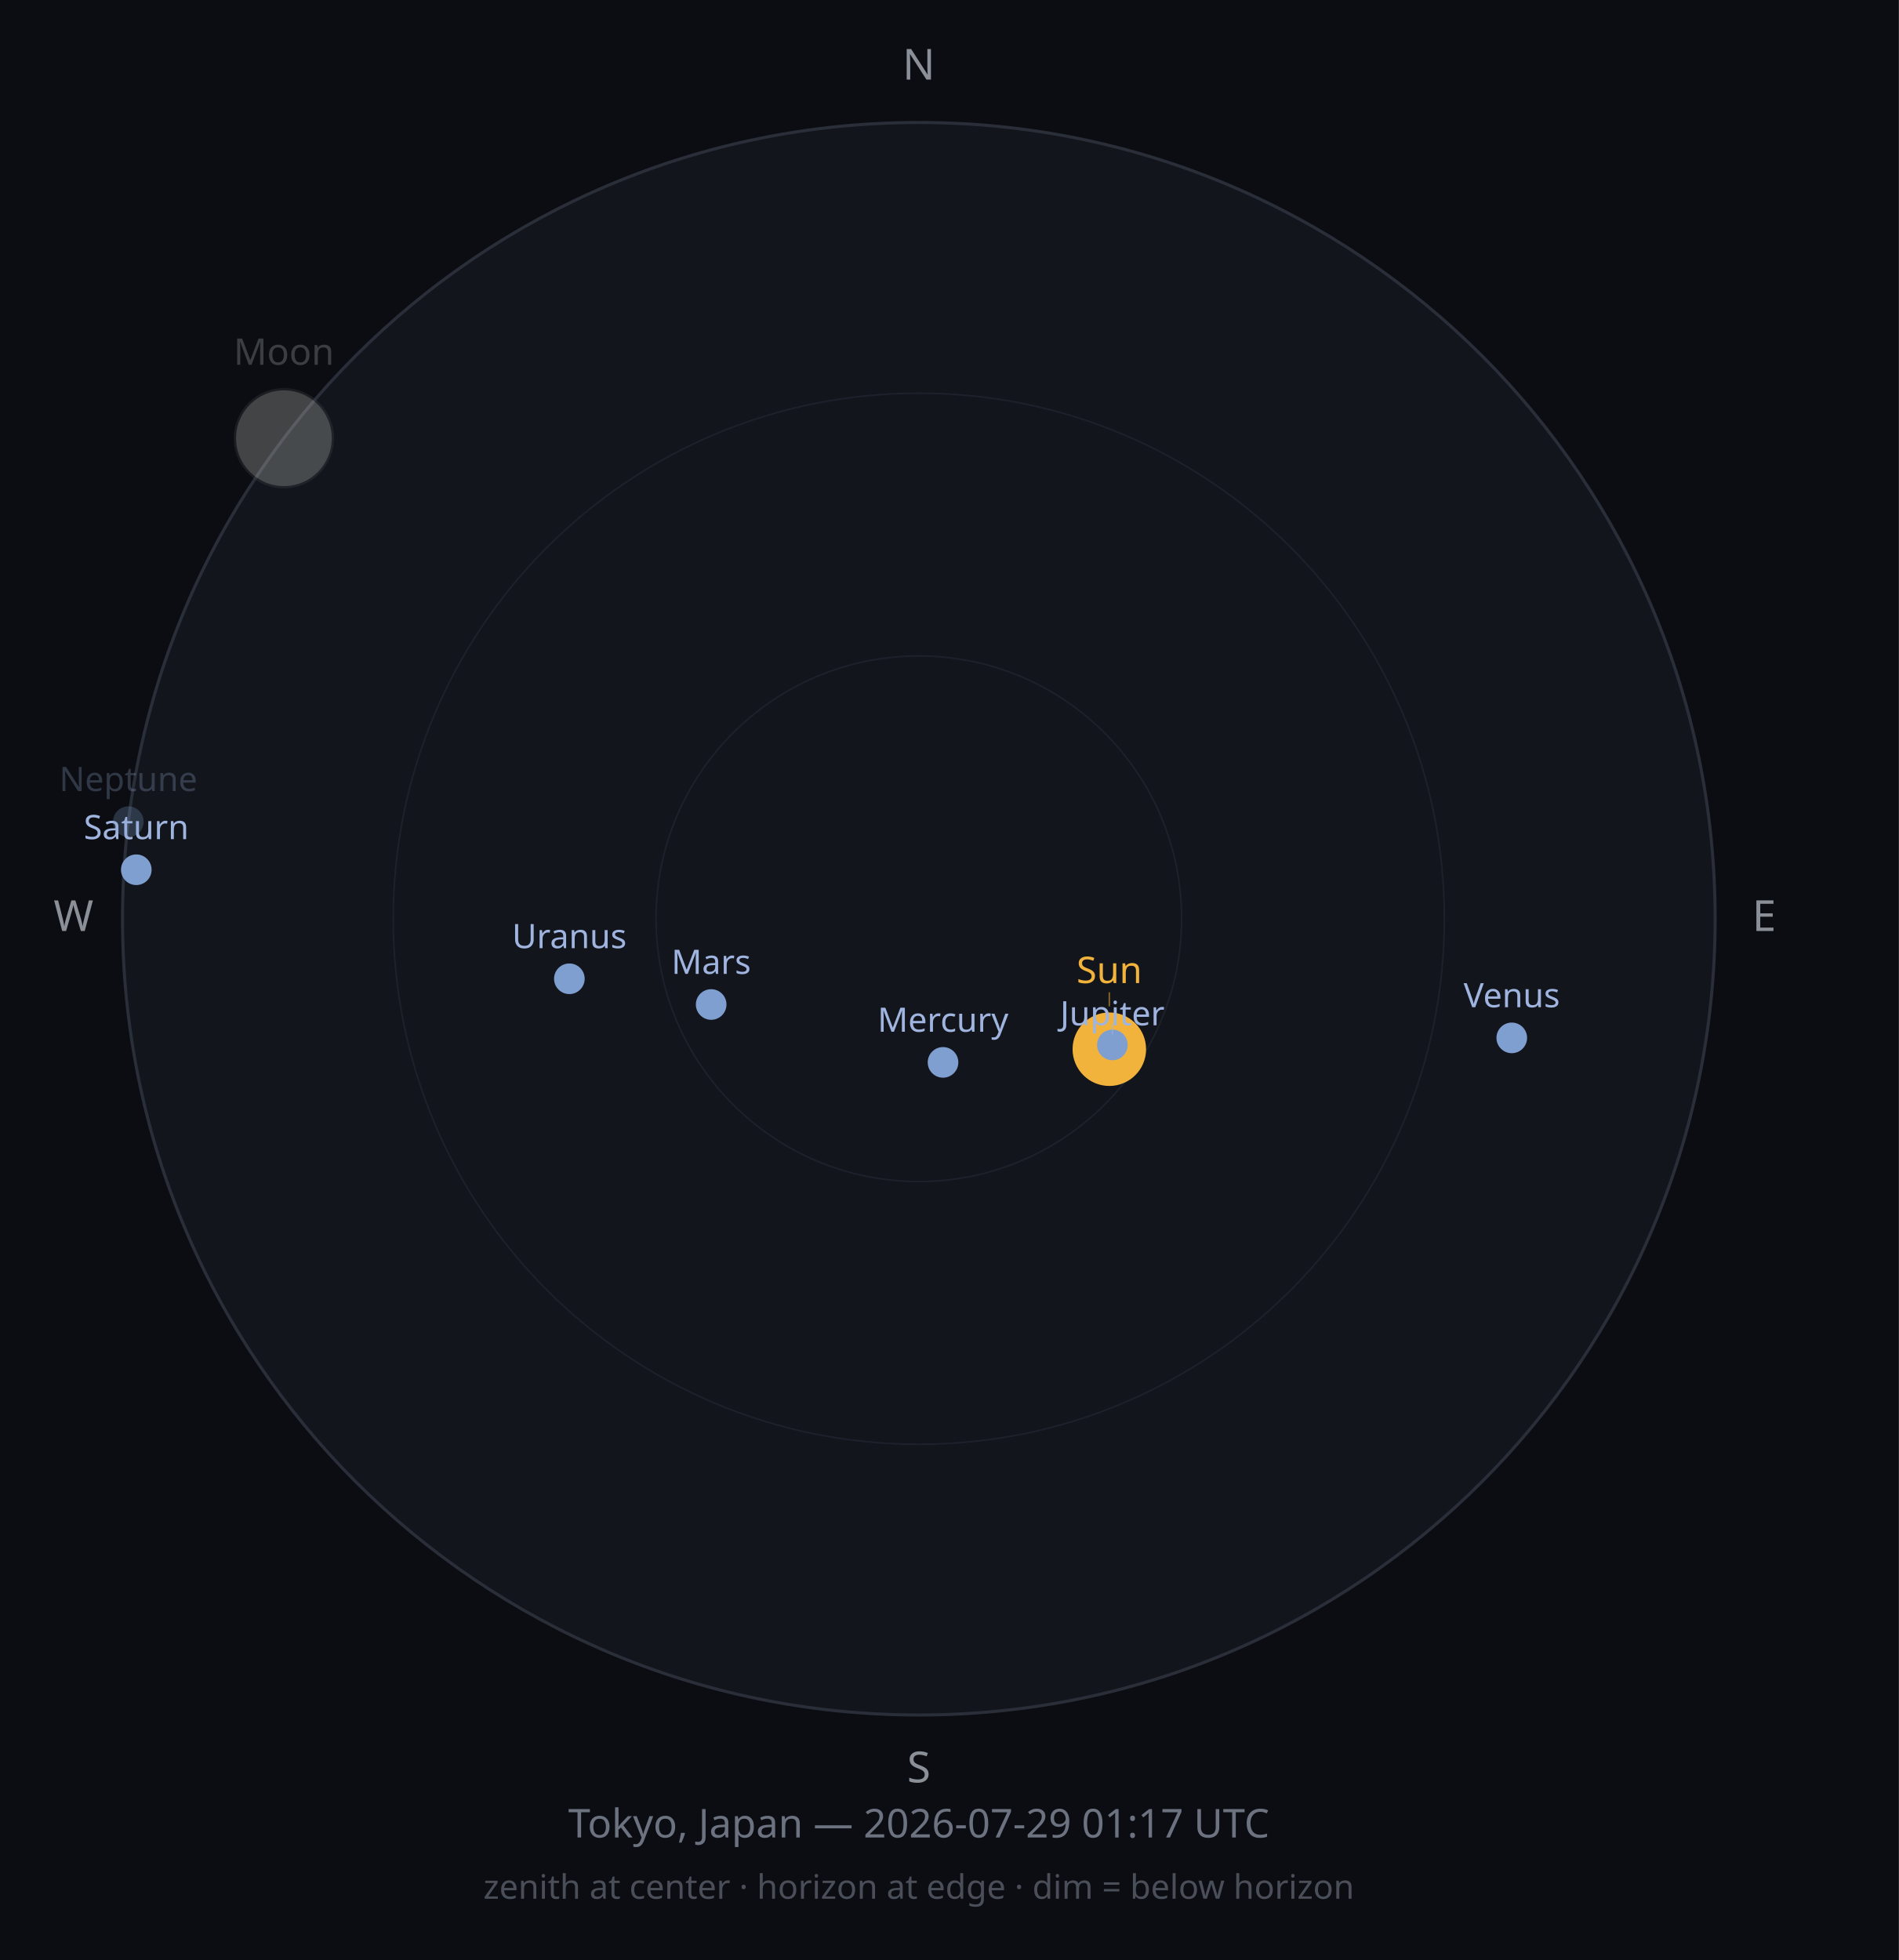
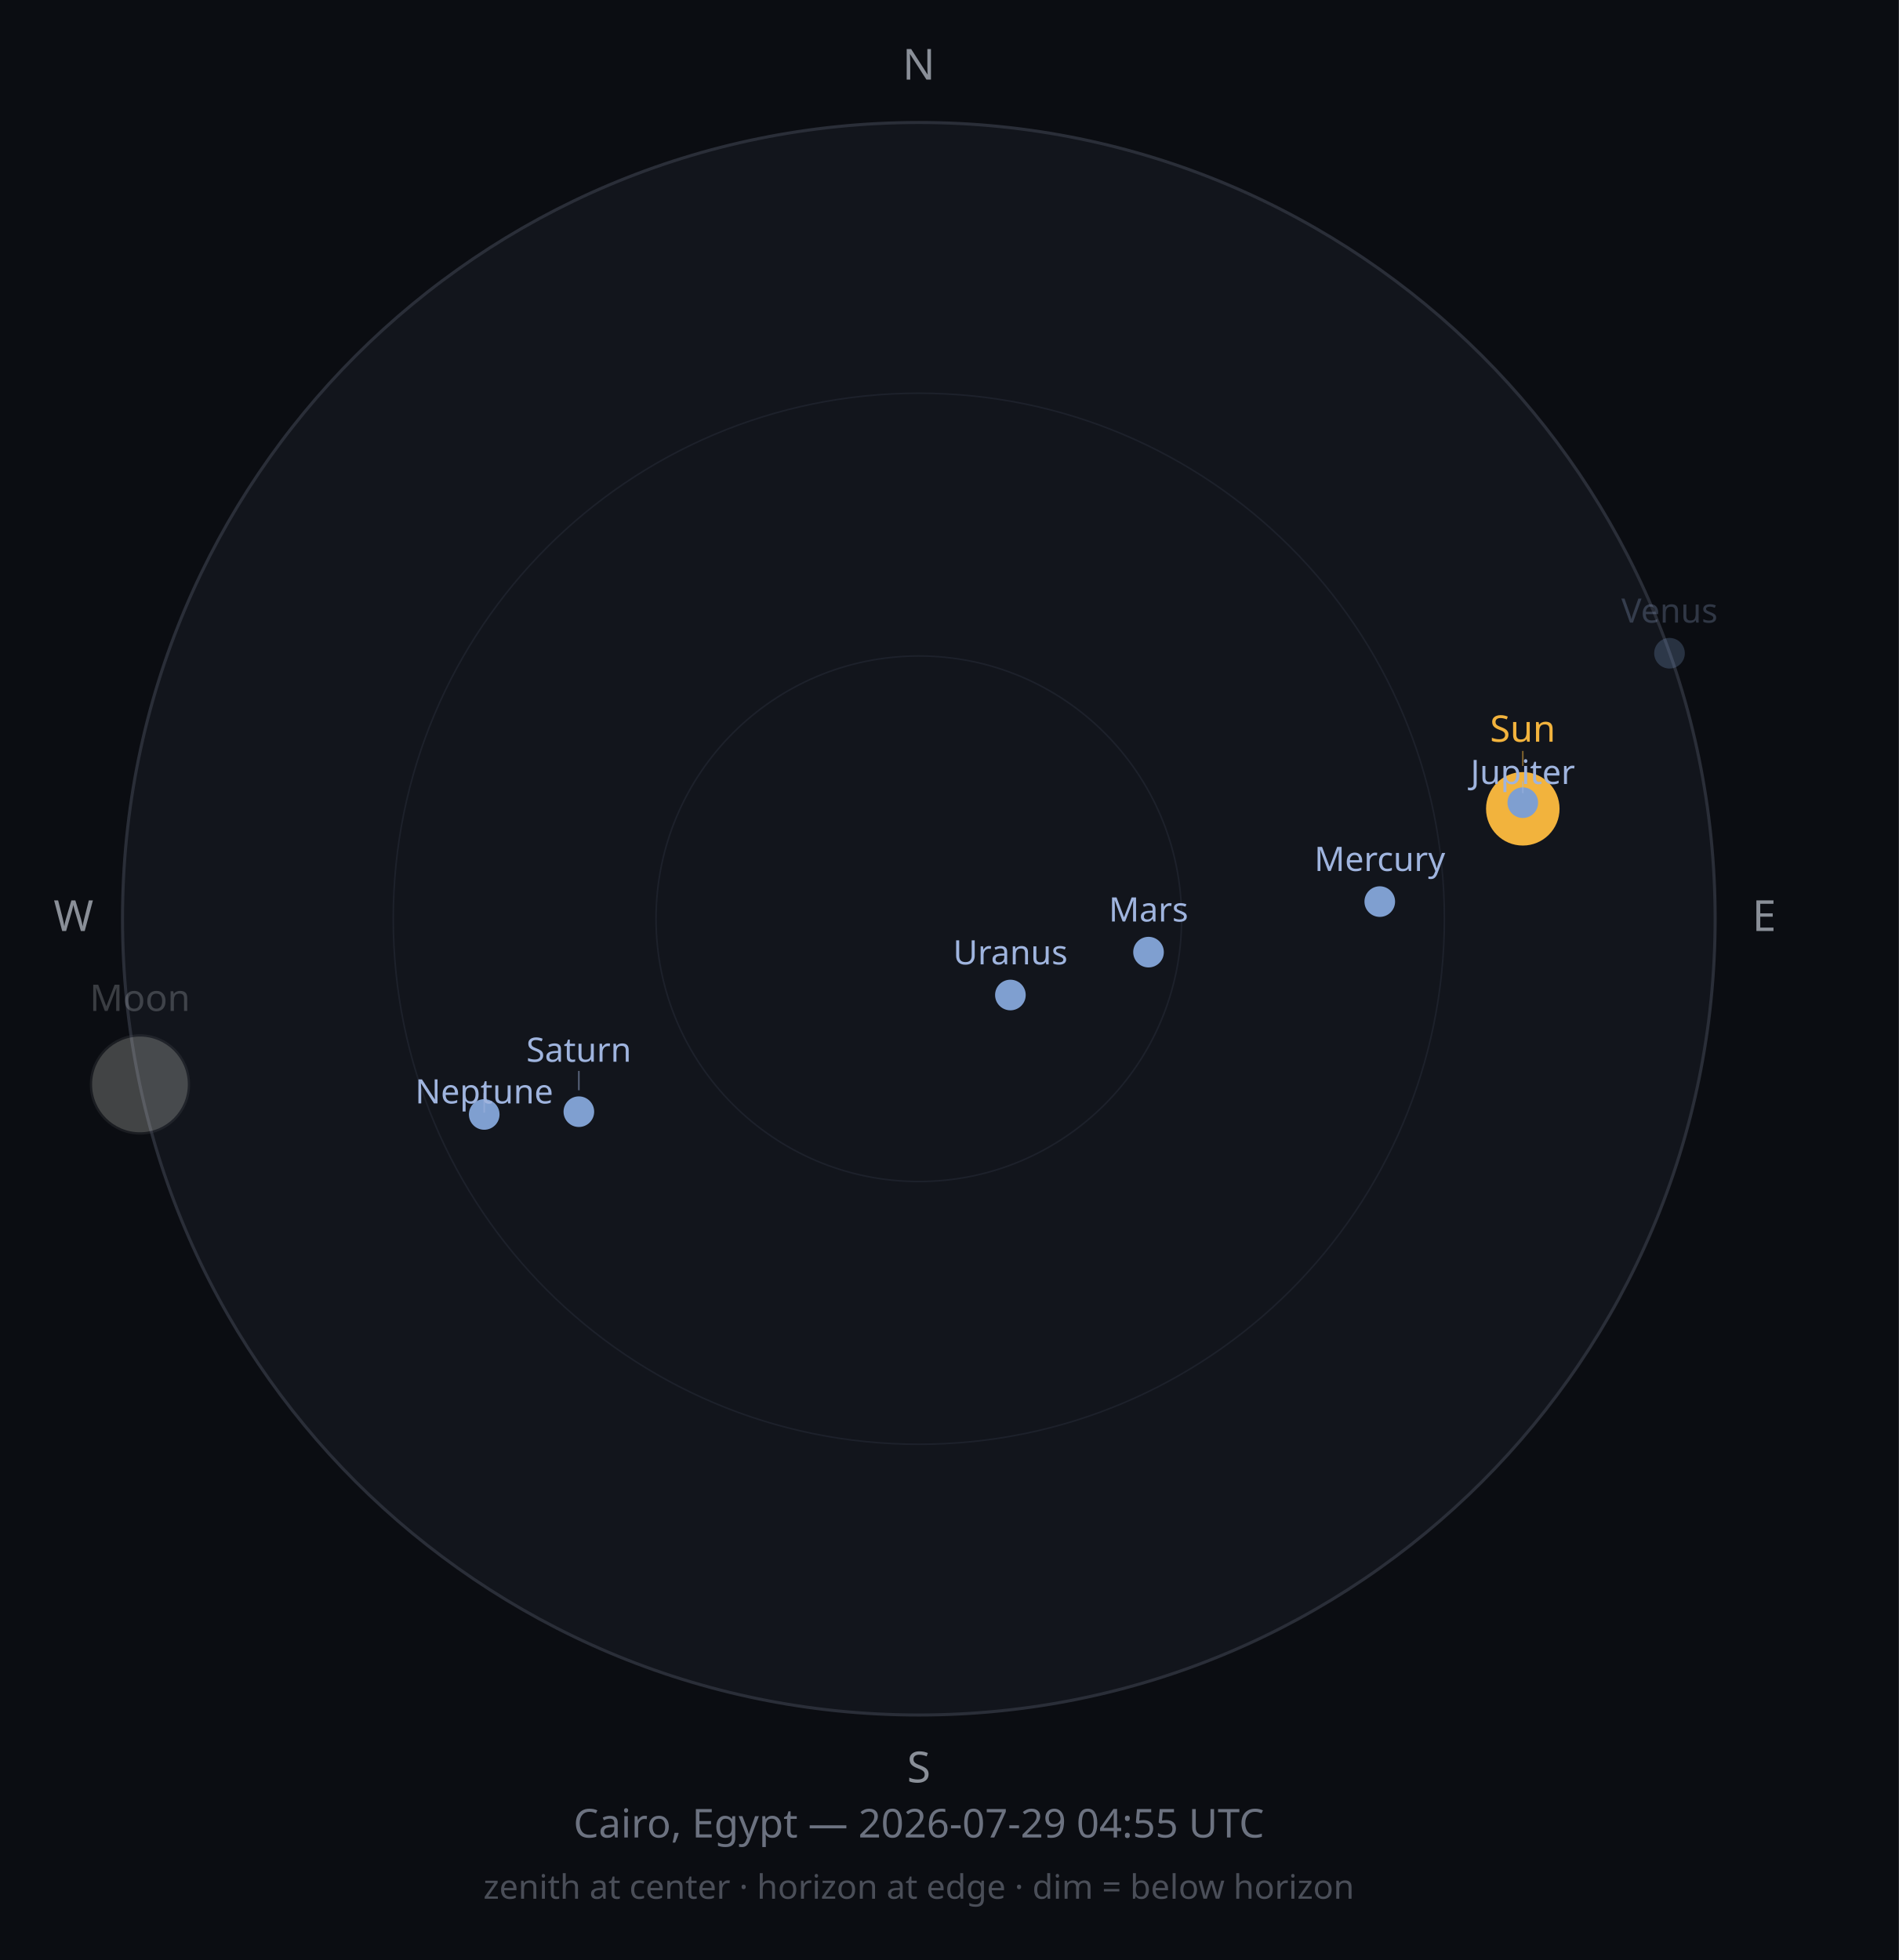
<svg xmlns="http://www.w3.org/2000/svg" width="620" height="640" viewBox="0 0 620 640">
  <rect width="620" height="640" fill="#0B0D12" />
  <circle cx="300" cy="300" r="260" fill="#12151C" stroke="#2A2E38" stroke-width="1" />
  <circle cx="300" cy="300" r="171.6" fill="none" stroke="#1D212B" stroke-width="0.5" />
  <circle cx="300" cy="300" r="85.8" fill="none" stroke="#1D212B" stroke-width="0.5" />
  <text x="300" y="26" font-size="14" fill="#8A8F98" text-anchor="middle" font-family="sans-serif">N</text>
  <text x="576" y="304" font-size="14" fill="#8A8F98" text-anchor="middle" font-family="sans-serif">E</text>
  <text x="300" y="582" font-size="14" fill="#8A8F98" text-anchor="middle" font-family="sans-serif">S</text>
  <text x="24" y="304" font-size="14" fill="#8A8F98" text-anchor="middle" font-family="sans-serif">W</text>
-   <circle cx="362.2" cy="342.6" r="12" fill="#F2B33D" opacity="1" />
-   <line x1="362.2" y1="328.6" x2="362.2" y2="324.0" stroke="#F2B33D" stroke-width="0.5" opacity="0.50" />
-   <text x="362.2" y="321.0" font-size="12" fill="#F2B33D" opacity="1" text-anchor="middle" font-family="sans-serif">Sun</text>
+   <circle cx="497.2" cy="264.1" r="12" fill="#F2B33D" opacity="1" />
+   <line x1="497.2" y1="250.1" x2="497.2" y2="245.2" stroke="#F2B33D" stroke-width="0.5" opacity="0.50" />
+   <text x="497.2" y="242.2" font-size="12" fill="#F2B33D" opacity="1" text-anchor="middle" font-family="sans-serif">Sun</text>
  <g opacity="0.25">
-     <circle cx="92.7" cy="143.1" r="16" fill="#2B2E33" />
-     <path d="M92.674,127.106 A16,16 0 0,1 92.674,159.106 A15.89,16 0 0,1 92.674,127.106 Z" fill="#E8E6DE" />
-     <circle cx="92.7" cy="143.1" r="16" fill="none" stroke="#4A4D52" stroke-width="0.75" />
+     <circle cx="45.7" cy="354.1" r="16" fill="#2B2E33" />
+     <path d="M45.691,338.103 A16,16 0 0,1 45.691,370.103 A15.935,16 0 0,1 45.691,338.103 Z" fill="#E8E6DE" />
+     <circle cx="45.7" cy="354.1" r="16" fill="none" stroke="#4A4D52" stroke-width="0.75" />
  </g>
-   <text x="92.7" y="119.1" font-size="12" fill="#C9CDD3" opacity="0.25" text-anchor="middle" font-family="sans-serif">Moon</text>
-   <circle cx="307.9" cy="346.9" r="5" fill="#7F9FD0" opacity="1" />
-   <text x="307.9" y="336.9" font-size="11" fill="#9FB4DE" opacity="1" text-anchor="middle" font-family="sans-serif">Mercury</text>
-   <circle cx="493.6" cy="338.9" r="5" fill="#7F9FD0" opacity="1" />
-   <text x="493.6" y="328.9" font-size="11" fill="#9FB4DE" opacity="1" text-anchor="middle" font-family="sans-serif">Venus</text>
-   <circle cx="232.2" cy="328.0" r="5" fill="#7F9FD0" opacity="1" />
-   <text x="232.2" y="318.0" font-size="11" fill="#9FB4DE" opacity="1" text-anchor="middle" font-family="sans-serif">Mars</text>
-   <circle cx="363.2" cy="341.2" r="5" fill="#7F9FD0" opacity="1" />
-   <line x1="363.2" y1="334.2" x2="363.2" y2="337.8" stroke="#9FB4DE" stroke-width="0.5" opacity="0.50" />
-   <text x="363.2" y="334.8" font-size="11" fill="#9FB4DE" opacity="1" text-anchor="middle" font-family="sans-serif">Jupiter</text>
-   <circle cx="44.5" cy="284.0" r="5" fill="#7F9FD0" opacity="1" />
-   <text x="44.5" y="274.0" font-size="11" fill="#9FB4DE" opacity="1" text-anchor="middle" font-family="sans-serif">Saturn</text>
-   <circle cx="185.9" cy="319.6" r="5" fill="#7F9FD0" opacity="1" />
-   <text x="185.9" y="309.6" font-size="11" fill="#9FB4DE" opacity="1" text-anchor="middle" font-family="sans-serif">Uranus</text>
-   <circle cx="41.9" cy="268.3" r="5" fill="#7F9FD0" opacity="0.25" />
-   <text x="41.9" y="258.3" font-size="11" fill="#9FB4DE" opacity="0.25" text-anchor="middle" font-family="sans-serif">Neptune</text>
-   <text x="300" y="600" font-size="13" fill="#6C7280" text-anchor="middle" font-family="sans-serif">Tokyo, Japan — 2026-07-29 01:17 UTC</text>
+   <text x="45.7" y="330.1" font-size="12" fill="#C9CDD3" opacity="0.25" text-anchor="middle" font-family="sans-serif">Moon</text>
+   <circle cx="450.5" cy="294.4" r="5" fill="#7F9FD0" opacity="1" />
+   <text x="450.5" y="284.4" font-size="11" fill="#9FB4DE" opacity="1" text-anchor="middle" font-family="sans-serif">Mercury</text>
+   <circle cx="545.1" cy="213.3" r="5" fill="#7F9FD0" opacity="0.25" />
+   <text x="545.1" y="203.3" font-size="11" fill="#9FB4DE" opacity="0.25" text-anchor="middle" font-family="sans-serif">Venus</text>
+   <circle cx="375.0" cy="310.9" r="5" fill="#7F9FD0" opacity="1" />
+   <text x="375.0" y="300.9" font-size="11" fill="#9FB4DE" opacity="1" text-anchor="middle" font-family="sans-serif">Mars</text>
+   <circle cx="497.2" cy="262.1" r="5" fill="#7F9FD0" opacity="1" />
+   <line x1="497.2" y1="255.1" x2="497.2" y2="259.0" stroke="#9FB4DE" stroke-width="0.5" opacity="0.50" />
+   <text x="497.2" y="256.0" font-size="11" fill="#9FB4DE" opacity="1" text-anchor="middle" font-family="sans-serif">Jupiter</text>
+   <circle cx="189.0" cy="363.0" r="5" fill="#7F9FD0" opacity="1" />
+   <line x1="189.0" y1="356.0" x2="189.0" y2="349.7" stroke="#9FB4DE" stroke-width="0.5" opacity="0.50" />
+   <text x="189.0" y="346.7" font-size="11" fill="#9FB4DE" opacity="1" text-anchor="middle" font-family="sans-serif">Saturn</text>
+   <circle cx="329.9" cy="324.9" r="5" fill="#7F9FD0" opacity="1" />
+   <text x="329.9" y="314.9" font-size="11" fill="#9FB4DE" opacity="1" text-anchor="middle" font-family="sans-serif">Uranus</text>
+   <circle cx="158.1" cy="363.9" r="5" fill="#7F9FD0" opacity="1" />
+   <line x1="158.1" y1="356.9" x2="158.1" y2="363.3" stroke="#9FB4DE" stroke-width="0.5" opacity="0.50" />
+   <text x="158.1" y="360.3" font-size="11" fill="#9FB4DE" opacity="1" text-anchor="middle" font-family="sans-serif">Neptune</text>
+   <text x="300" y="600" font-size="13" fill="#6C7280" text-anchor="middle" font-family="sans-serif">Cairo, Egypt — 2026-07-29 04:55 UTC</text>
  <text x="300" y="620" font-size="11" fill="#4A4E58" text-anchor="middle" font-family="sans-serif">zenith at center · horizon at edge · dim = below horizon</text>
</svg>
